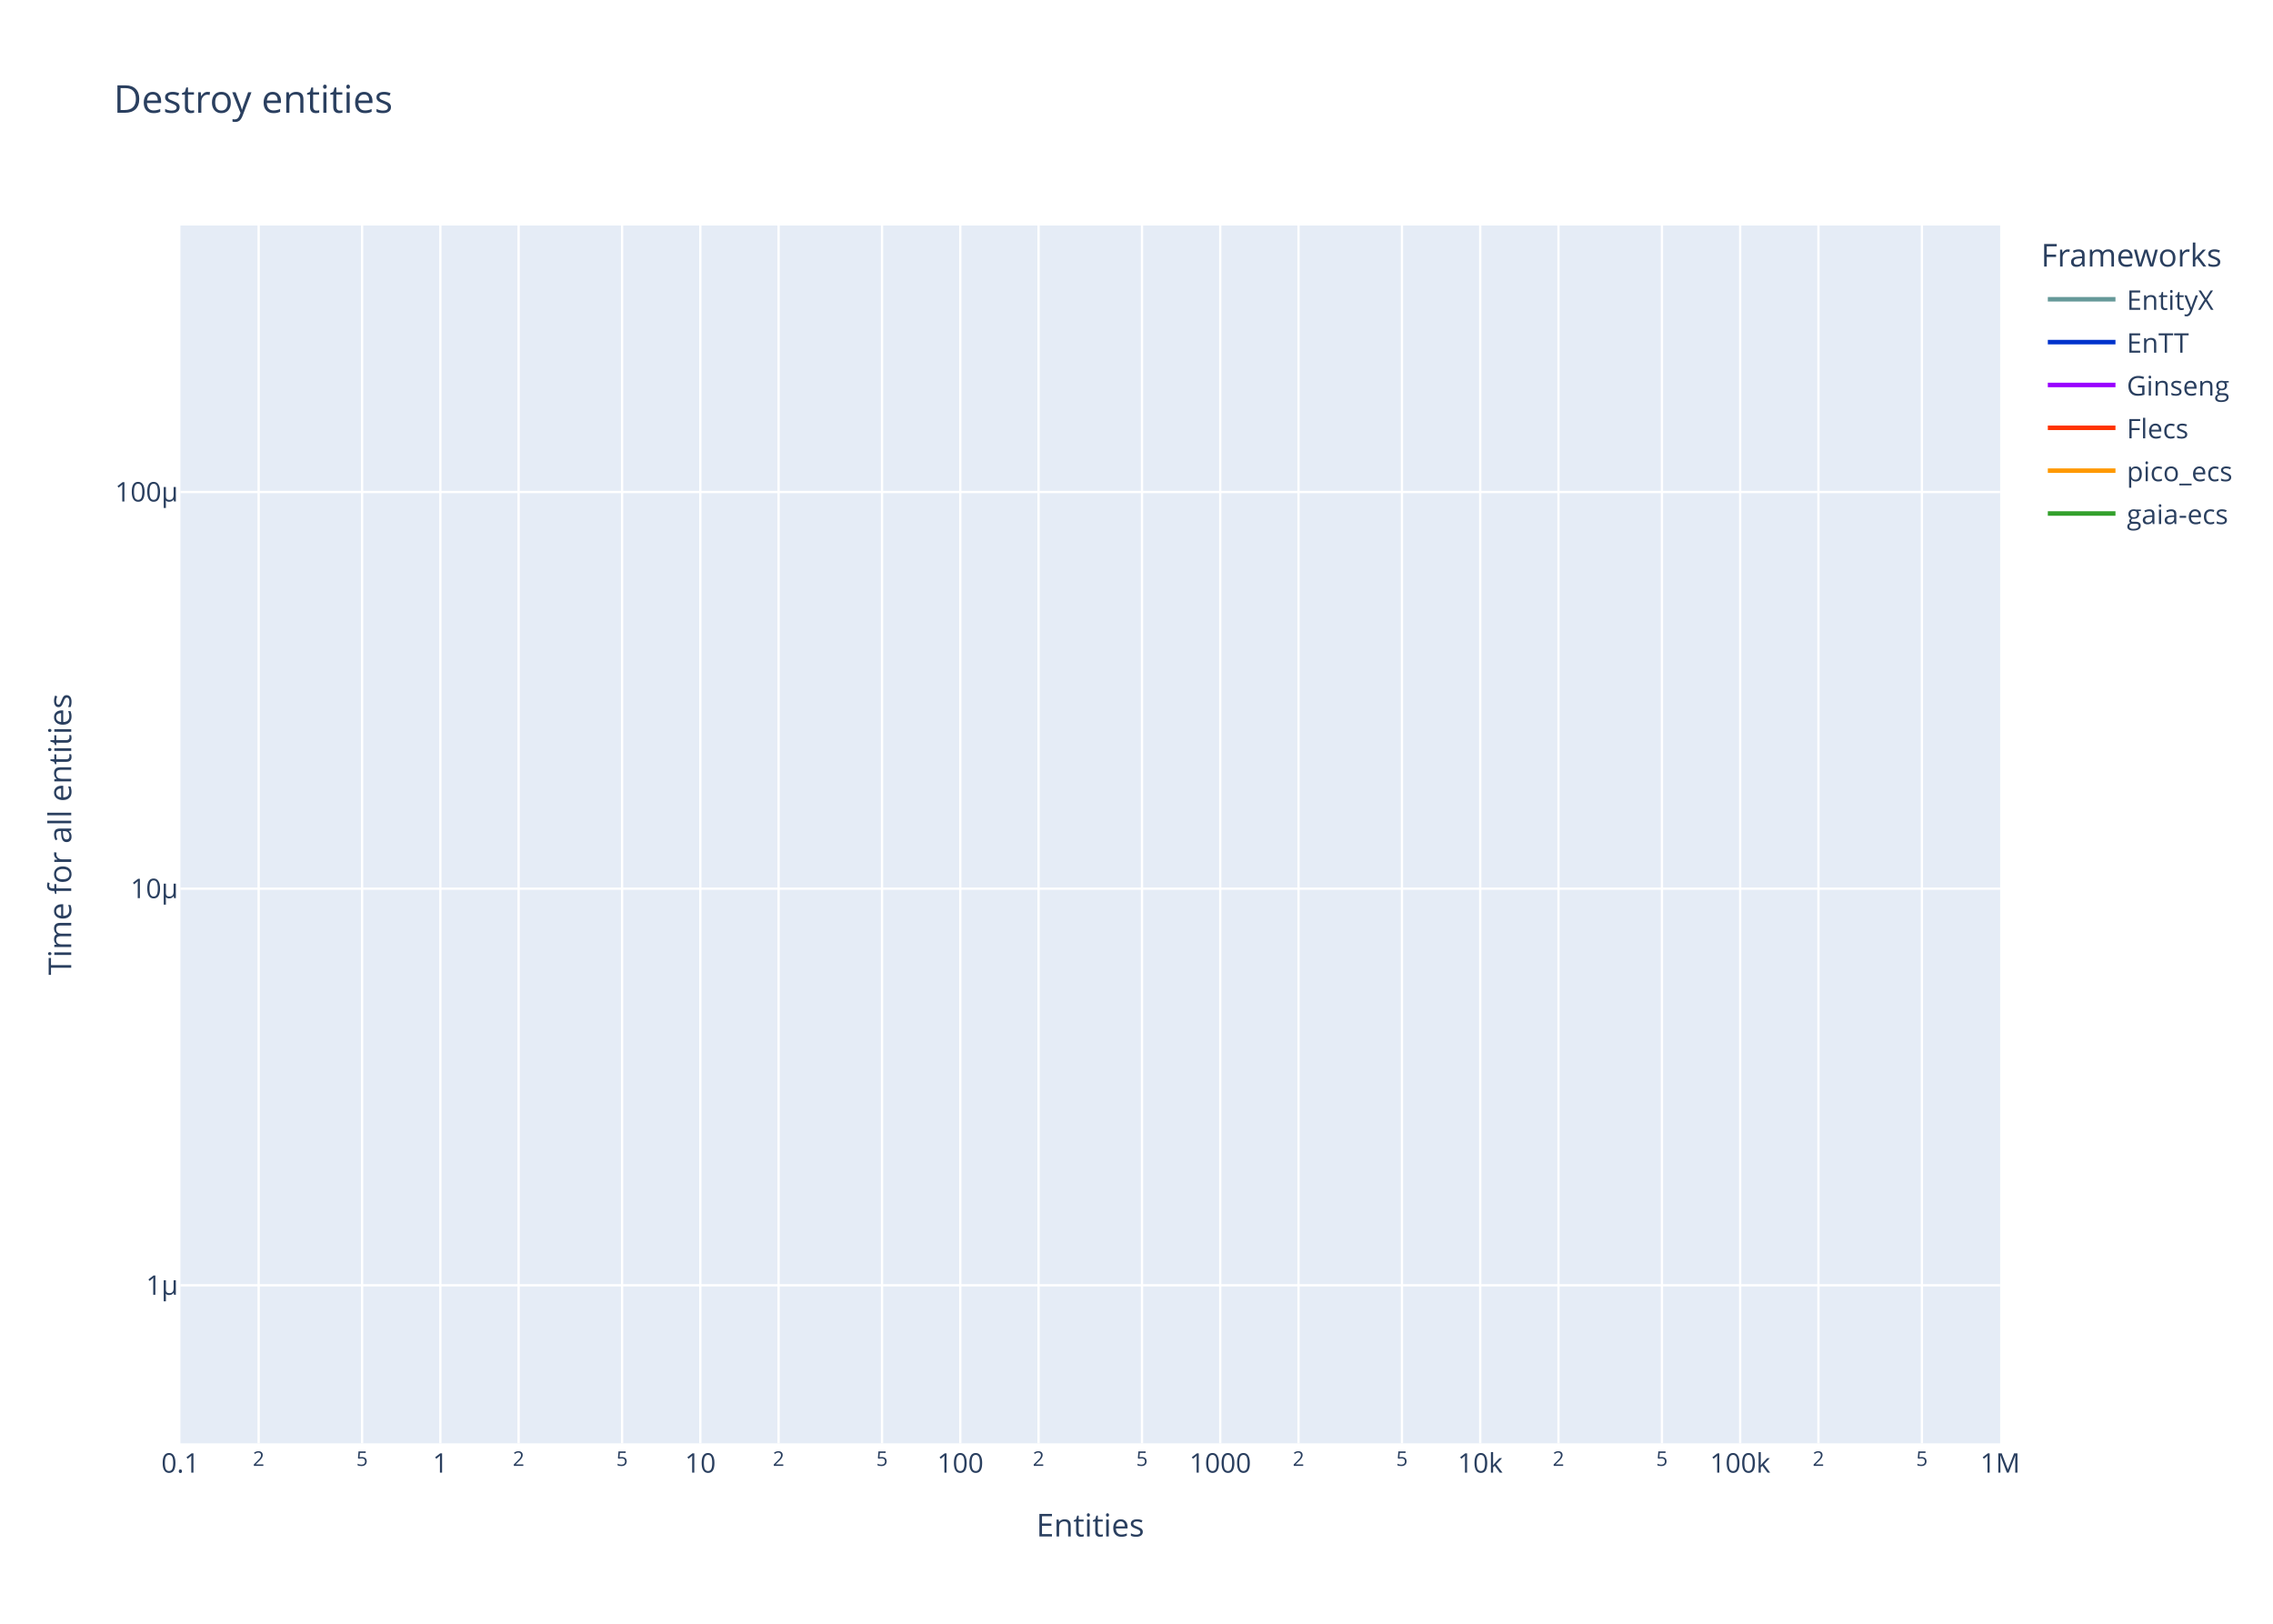
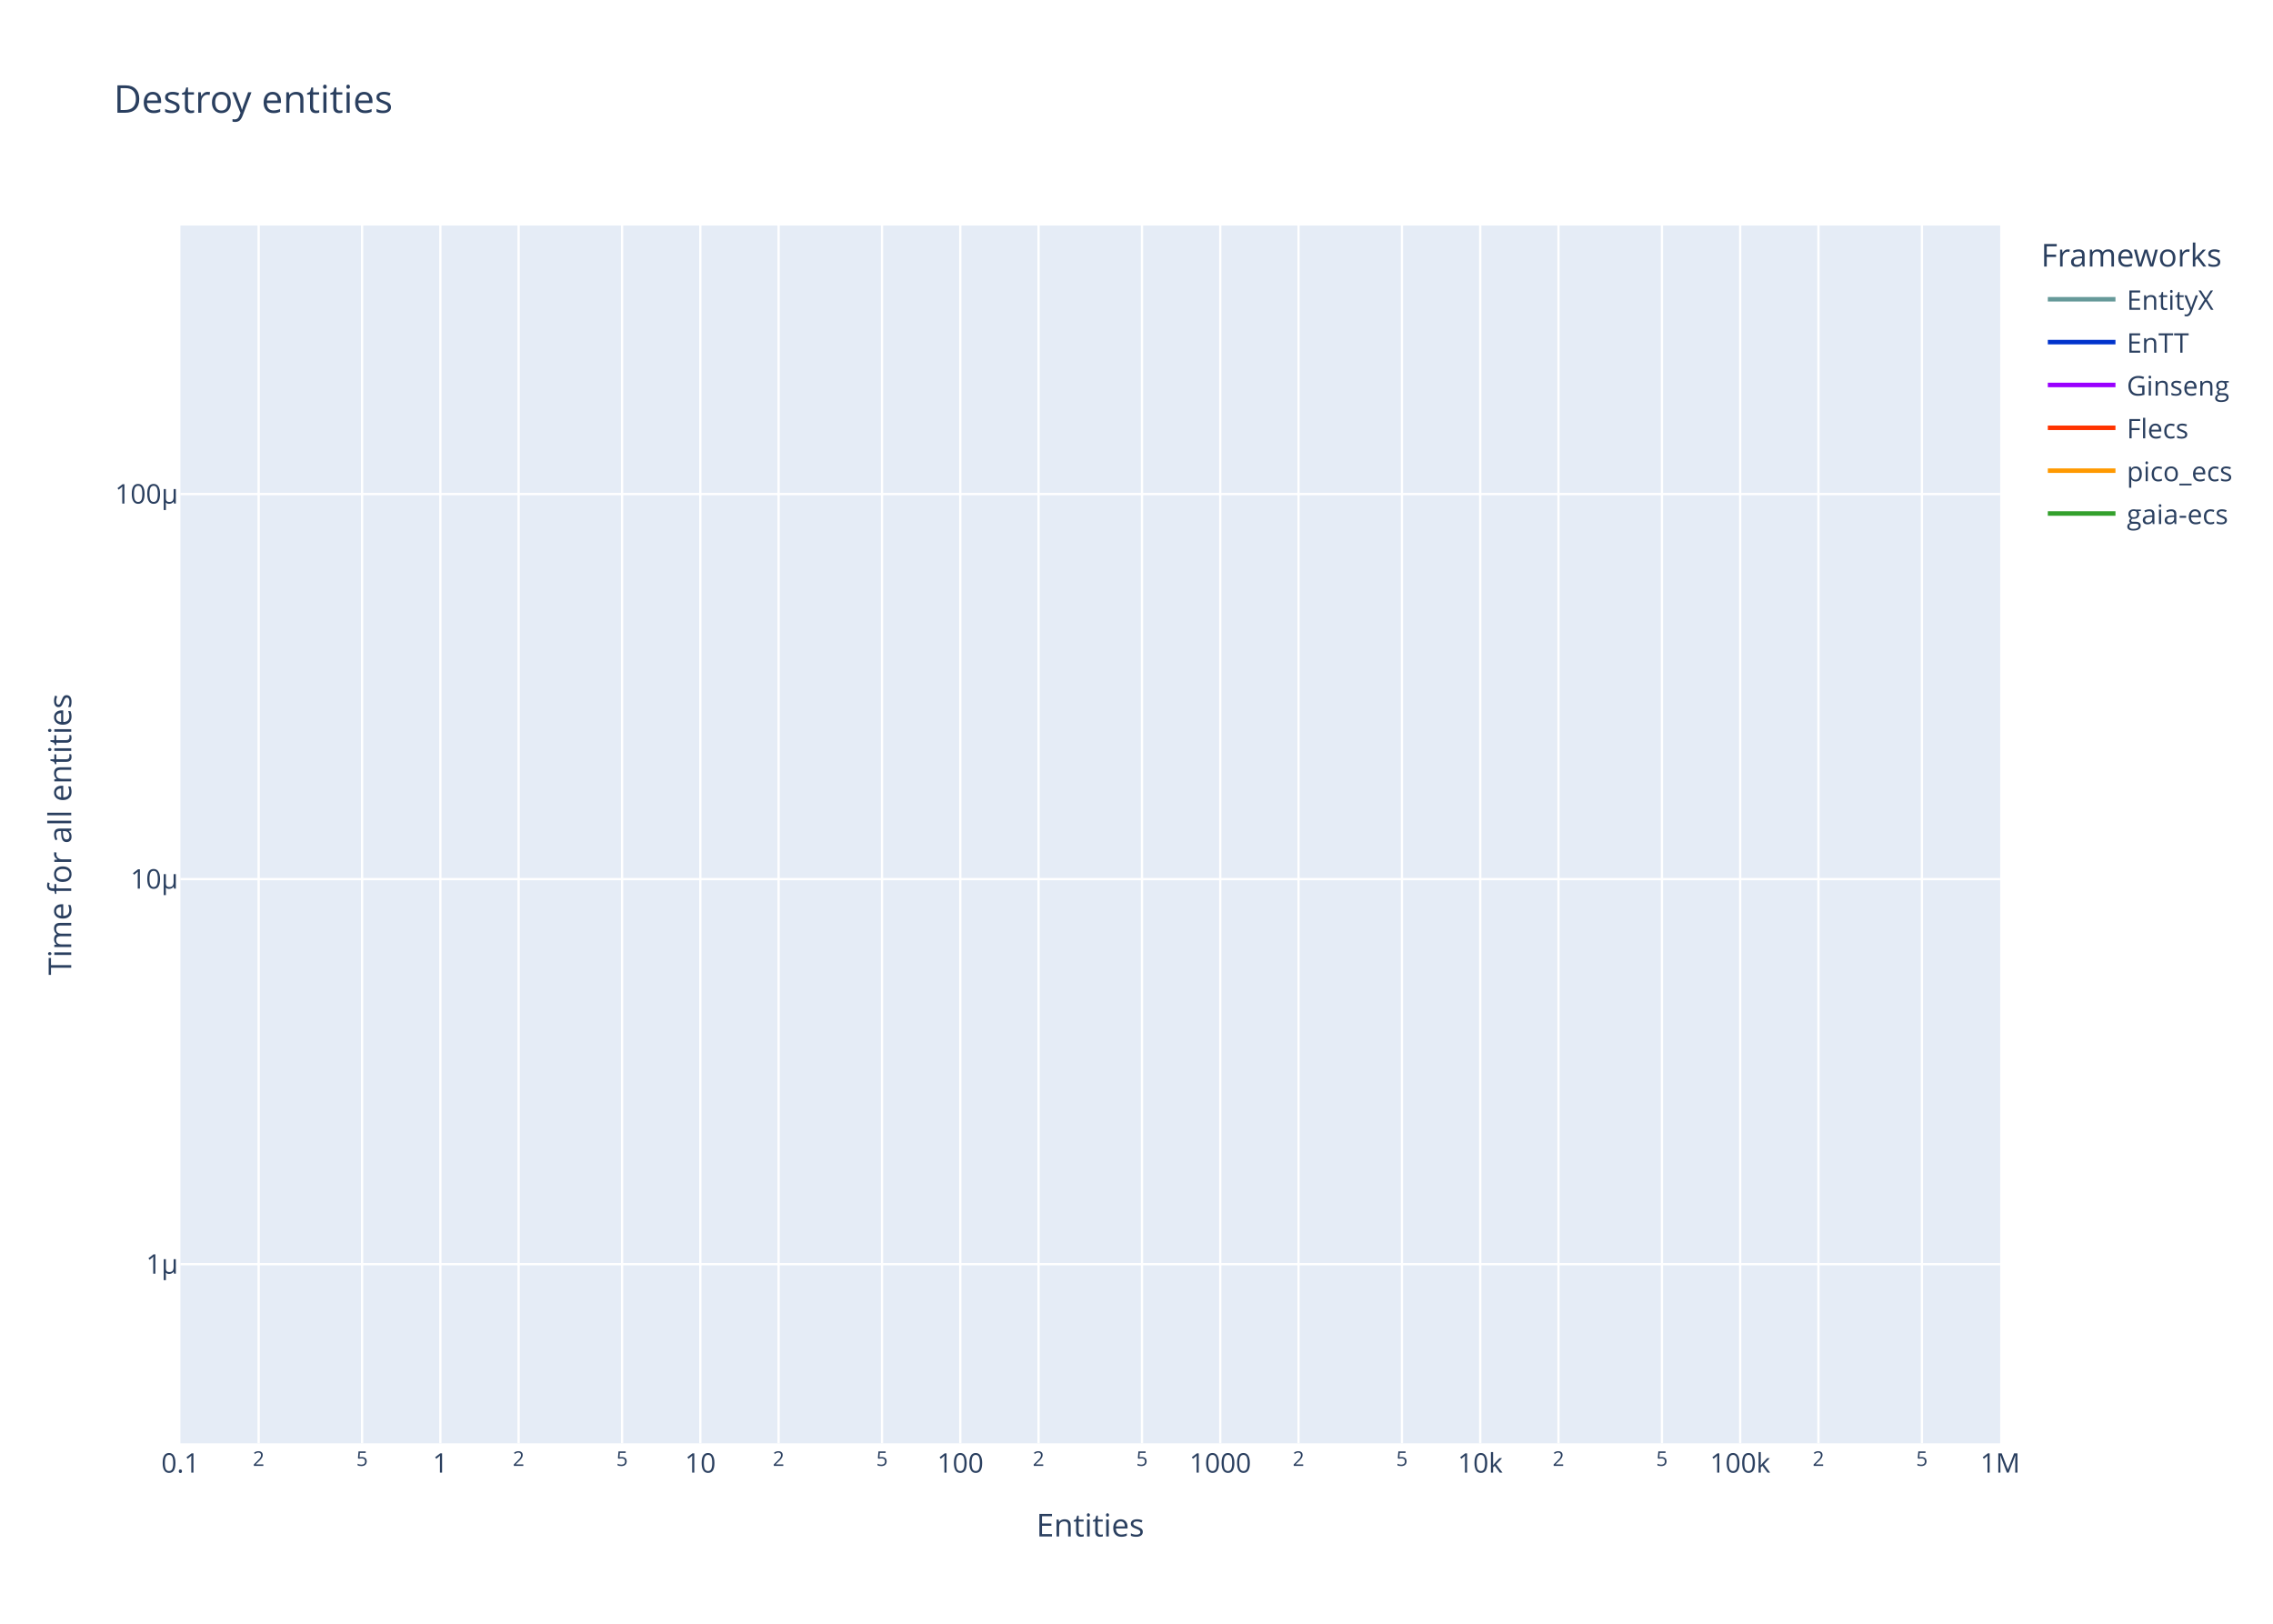
<svg xmlns="http://www.w3.org/2000/svg" class="main-svg" width="1008" height="720" style="" viewBox="0 0 1008 720">
  <rect x="0" y="0" width="1008" height="720" style="fill: rgb(255, 255, 255); fill-opacity: 1;" />
-   <defs id="defs-2ba8bd">
+   <defs id="defs-f81a33">
    <g class="clips">
-       <clipPath id="clip2ba8bdxyplot" class="plotclip">
+       <clipPath id="clipf81a33xyplot" class="plotclip">
        <rect width="807" height="540" />
      </clipPath>
-       <clipPath class="axesclip" id="clip2ba8bdx">
+       <clipPath class="axesclip" id="clipf81a33x">
        <rect x="80" y="0" width="807" height="720" />
      </clipPath>
-       <clipPath class="axesclip" id="clip2ba8bdy">
+       <clipPath class="axesclip" id="clipf81a33y">
        <rect x="0" y="100" width="1008" height="540" />
      </clipPath>
-       <clipPath class="axesclip" id="clip2ba8bdxy">
+       <clipPath class="axesclip" id="clipf81a33xy">
        <rect x="80" y="100" width="807" height="540" />
      </clipPath>
    </g>
    <g class="gradients" />
    <g class="patterns" />
  </defs>
  <g class="bglayer">
    <rect class="bg" x="80" y="100" width="807" height="540" style="fill: rgb(229, 236, 246); fill-opacity: 1; stroke-width: 0;" />
  </g>
  <g class="layer-below">
    <g class="imagelayer" />
    <g class="shapelayer" />
  </g>
  <g class="cartesianlayer">
    <g class="subplot xy">
      <g class="layer-subplot">
        <g class="shapelayer" />
        <g class="imagelayer" />
      </g>
      <g class="minor-gridlayer">
        <g class="x" />
        <g class="y" />
      </g>
      <g class="gridlayer">
        <g class="x">
          <path class="xgrid crisp" transform="translate(114.7,0)" d="M0,100v540" style="stroke: rgb(255, 255, 255); stroke-opacity: 1; stroke-width: 1px;" />
          <path class="xgrid crisp" transform="translate(160.58,0)" d="M0,100v540" style="stroke: rgb(255, 255, 255); stroke-opacity: 1; stroke-width: 1px;" />
          <path class="xgrid crisp" transform="translate(195.29,0)" d="M0,100v540" style="stroke: rgb(255, 255, 255); stroke-opacity: 1; stroke-width: 1px;" />
          <path class="xgrid crisp" transform="translate(229.99,0)" d="M0,100v540" style="stroke: rgb(255, 255, 255); stroke-opacity: 1; stroke-width: 1px;" />
          <path class="xgrid crisp" transform="translate(275.87,0)" d="M0,100v540" style="stroke: rgb(255, 255, 255); stroke-opacity: 1; stroke-width: 1px;" />
          <path class="xgrid crisp" transform="translate(310.57,0)" d="M0,100v540" style="stroke: rgb(255, 255, 255); stroke-opacity: 1; stroke-width: 1px;" />
          <path class="xgrid crisp" transform="translate(345.28,0)" d="M0,100v540" style="stroke: rgb(255, 255, 255); stroke-opacity: 1; stroke-width: 1px;" />
          <path class="xgrid crisp" transform="translate(391.15,0)" d="M0,100v540" style="stroke: rgb(255, 255, 255); stroke-opacity: 1; stroke-width: 1px;" />
          <path class="xgrid crisp" transform="translate(425.86,0)" d="M0,100v540" style="stroke: rgb(255, 255, 255); stroke-opacity: 1; stroke-width: 1px;" />
          <path class="xgrid crisp" transform="translate(460.56,0)" d="M0,100v540" style="stroke: rgb(255, 255, 255); stroke-opacity: 1; stroke-width: 1px;" />
          <path class="xgrid crisp" transform="translate(506.44,0)" d="M0,100v540" style="stroke: rgb(255, 255, 255); stroke-opacity: 1; stroke-width: 1px;" />
          <path class="xgrid crisp" transform="translate(541.14,0)" d="M0,100v540" style="stroke: rgb(255, 255, 255); stroke-opacity: 1; stroke-width: 1px;" />
          <path class="xgrid crisp" transform="translate(575.85,0)" d="M0,100v540" style="stroke: rgb(255, 255, 255); stroke-opacity: 1; stroke-width: 1px;" />
          <path class="xgrid crisp" transform="translate(621.72,0)" d="M0,100v540" style="stroke: rgb(255, 255, 255); stroke-opacity: 1; stroke-width: 1px;" />
          <path class="xgrid crisp" transform="translate(656.43,0)" d="M0,100v540" style="stroke: rgb(255, 255, 255); stroke-opacity: 1; stroke-width: 1px;" />
          <path class="xgrid crisp" transform="translate(691.13,0)" d="M0,100v540" style="stroke: rgb(255, 255, 255); stroke-opacity: 1; stroke-width: 1px;" />
          <path class="xgrid crisp" transform="translate(737.01,0)" d="M0,100v540" style="stroke: rgb(255, 255, 255); stroke-opacity: 1; stroke-width: 1px;" />
          <path class="xgrid crisp" transform="translate(771.71,0)" d="M0,100v540" style="stroke: rgb(255, 255, 255); stroke-opacity: 1; stroke-width: 1px;" />
          <path class="xgrid crisp" transform="translate(806.42,0)" d="M0,100v540" style="stroke: rgb(255, 255, 255); stroke-opacity: 1; stroke-width: 1px;" />
          <path class="xgrid crisp" transform="translate(852.3,0)" d="M0,100v540" style="stroke: rgb(255, 255, 255); stroke-opacity: 1; stroke-width: 1px;" />
        </g>
        <g class="y">
-           <path class="ygrid crisp" transform="translate(0,569.93)" d="M80,0h807" style="stroke: rgb(255, 255, 255); stroke-opacity: 1; stroke-width: 1px;" />
-           <path class="ygrid crisp" transform="translate(0,394.05)" d="M80,0h807" style="stroke: rgb(255, 255, 255); stroke-opacity: 1; stroke-width: 1px;" />
-           <path class="ygrid crisp" transform="translate(0,218.17)" d="M80,0h807" style="stroke: rgb(255, 255, 255); stroke-opacity: 1; stroke-width: 1px;" />
+           <path class="ygrid crisp" transform="translate(0,560.56)" d="M80,0h807" style="stroke: rgb(255, 255, 255); stroke-opacity: 1; stroke-width: 1px;" />
+           <path class="ygrid crisp" transform="translate(0,389.82)" d="M80,0h807" style="stroke: rgb(255, 255, 255); stroke-opacity: 1; stroke-width: 1px;" />
+           <path class="ygrid crisp" transform="translate(0,219.08)" d="M80,0h807" style="stroke: rgb(255, 255, 255); stroke-opacity: 1; stroke-width: 1px;" />
        </g>
      </g>
      <g class="zerolinelayer" />
      <g class="layer-between">
        <g class="shapelayer" />
        <g class="imagelayer" />
      </g>
      <path class="xlines-below" />
      <path class="ylines-below" />
      <g class="overlines-below" />
      <g class="xaxislayer-below" />
      <g class="yaxislayer-below" />
      <g class="overaxes-below" />
-       <g class="plot" transform="translate(80,100)" clip-path="url(#clip2ba8bdxyplot)">
-         <g class="scatterlayer mlayer">
-           <g class="trace scatter trace9e1e23" style="stroke-miterlimit: 2; opacity: 1;">
-             <g class="fills" />
-             <g class="errorbars" />
-             <g class="lines">
-               <path class="js-line" d="M-16140,494.92" style="vector-effect: none; fill: none; stroke: rgb(102, 153, 153); stroke-opacity: 1; stroke-width: 2px; opacity: 1;" />
-             </g>
-             <g class="points" />
-             <g class="text" />
-           </g>
-           <g class="trace scatter trace0f1768" style="stroke-miterlimit: 2; opacity: 1;">
-             <g class="fills" />
-             <g class="errorbars" />
-             <g class="lines">
-               <path class="js-line" d="M-16140,506.57" style="vector-effect: none; fill: none; stroke: rgb(0, 51, 204); stroke-opacity: 1; stroke-width: 2px; opacity: 1;" />
-             </g>
-             <g class="points" />
-             <g class="text" />
-           </g>
-           <g class="trace scatter trace92f1d9" style="stroke-miterlimit: 2; opacity: 1;">
-             <g class="fills" />
-             <g class="errorbars" />
-             <g class="lines">
-               <path class="js-line" d="M-16140,513" style="vector-effect: none; fill: none; stroke: rgb(153, 0, 255); stroke-opacity: 1; stroke-width: 2px; opacity: 1;" />
-             </g>
-             <g class="points" />
-             <g class="text" />
-           </g>
-           <g class="trace scatter traced37612" style="stroke-miterlimit: 2; opacity: 1;">
-             <g class="fills" />
-             <g class="errorbars" />
-             <g class="lines">
-               <path class="js-line" d="M-16140,27" style="vector-effect: none; fill: none; stroke: rgb(255, 51, 0); stroke-opacity: 1; stroke-width: 2px; opacity: 1;" />
-             </g>
-             <g class="points" />
-             <g class="text" />
-           </g>
-           <g class="trace scatter trace4c295c" style="stroke-miterlimit: 2; opacity: 1;">
-             <g class="fills" />
-             <g class="errorbars" />
-             <g class="lines">
-               <path class="js-line" d="M-16140,450.07" style="vector-effect: none; fill: none; stroke: rgb(255, 153, 0); stroke-opacity: 1; stroke-width: 2px; opacity: 1;" />
-             </g>
-             <g class="points" />
-             <g class="text" />
-           </g>
-           <g class="trace scatter traceff9fd9" style="stroke-miterlimit: 2; opacity: 1;">
-             <g class="fills" />
-             <g class="errorbars" />
-             <g class="lines">
-               <path class="js-line" d="M-16140,405.22" style="vector-effect: none; fill: none; stroke: rgb(51, 160, 44); stroke-opacity: 1; stroke-width: 2px; opacity: 1;" />
-             </g>
-             <g class="points" />
-             <g class="text" />
-           </g>
-         </g>
-       </g>
-       <g class="overplot" />
+       <g class="overplot">
+         <g class="xy" transform="translate(80,100)" clip-path="url(#clipf81a33xyplot)">
+           <g class="scatterlayer mlayer">
+             <g class="trace scatter traceb23de4" style="stroke-miterlimit: 2; opacity: 1;">
+               <g class="fills" />
+               <g class="errorbars" />
+               <g class="lines">
+                 <path class="js-line" d="M-16140,497.45" style="vector-effect: none; fill: none; stroke: rgb(102, 153, 153); stroke-opacity: 1; stroke-width: 2px; opacity: 1;" />
+               </g>
+               <g class="points" />
+               <g class="text" />
+             </g>
+             <g class="trace scatter traced1f615" style="stroke-miterlimit: 2; opacity: 1;">
+               <g class="fills" />
+               <g class="errorbars" />
+               <g class="lines">
+                 <path class="js-line" d="M-16140,505.84" style="vector-effect: none; fill: none; stroke: rgb(0, 51, 204); stroke-opacity: 1; stroke-width: 2px; opacity: 1;" />
+               </g>
+               <g class="points" />
+               <g class="text" />
+             </g>
+             <g class="trace scatter trace3a6bda" style="stroke-miterlimit: 2; opacity: 1;">
+               <g class="fills" />
+               <g class="errorbars" />
+               <g class="lines">
+                 <path class="js-line" d="M-16140,513" style="vector-effect: none; fill: none; stroke: rgb(153, 0, 255); stroke-opacity: 1; stroke-width: 2px; opacity: 1;" />
+               </g>
+               <g class="points" />
+               <g class="text" />
+             </g>
+             <g class="trace scatter trace23ebf0" style="stroke-miterlimit: 2; opacity: 1;">
+               <g class="fills" />
+               <g class="errorbars" />
+               <g class="lines">
+                 <path class="js-line" d="M-16140,27" style="vector-effect: none; fill: none; stroke: rgb(255, 51, 0); stroke-opacity: 1; stroke-width: 2px; opacity: 1;" />
+               </g>
+               <g class="points" />
+               <g class="text" />
+             </g>
+             <g class="trace scatter trace61ed4d" style="stroke-miterlimit: 2; opacity: 1;">
+               <g class="fills" />
+               <g class="errorbars" />
+               <g class="lines">
+                 <path class="js-line" d="M-16140,446" style="vector-effect: none; fill: none; stroke: rgb(255, 153, 0); stroke-opacity: 1; stroke-width: 2px; opacity: 1;" />
+               </g>
+               <g class="points" />
+               <g class="text" />
+             </g>
+             <g class="trace scatter traceb0b2d7" style="stroke-miterlimit: 2; opacity: 1;">
+               <g class="fills" />
+               <g class="errorbars" />
+               <g class="lines">
+                 <path class="js-line" d="M-16140,394.6" style="vector-effect: none; fill: none; stroke: rgb(51, 160, 44); stroke-opacity: 1; stroke-width: 2px; opacity: 1;" />
+               </g>
+               <g class="points" />
+               <g class="text" />
+             </g>
+           </g>
+         </g>
+       </g>
      <path class="xlines-above crisp" d="M0,0" style="fill: none;" />
      <path class="ylines-above crisp" d="M0,0" style="fill: none;" />
      <g class="overlines-above" />
      <g class="xaxislayer-above">
        <g class="xtick">
          <text text-anchor="middle" x="0" y="653" transform="translate(80,0)" style="font-family: 'Open Sans', verdana, arial, sans-serif; font-size: 12px; fill: rgb(42, 63, 95); fill-opacity: 1; white-space: pre; opacity: 1;">0.1</text>
        </g>
        <g class="xtick">
          <text text-anchor="middle" x="0" y="650" style="font-family: 'Open Sans', verdana, arial, sans-serif; font-size: 9px; fill: rgb(42, 63, 95); fill-opacity: 1; white-space: pre; opacity: 1;" transform="translate(114.7,0)">2</text>
        </g>
        <g class="xtick">
          <text text-anchor="middle" x="0" y="650" style="font-family: 'Open Sans', verdana, arial, sans-serif; font-size: 9px; fill: rgb(42, 63, 95); fill-opacity: 1; white-space: pre; opacity: 1;" transform="translate(160.58,0)">5</text>
        </g>
        <g class="xtick">
          <text text-anchor="middle" x="0" y="653" style="font-family: 'Open Sans', verdana, arial, sans-serif; font-size: 12px; fill: rgb(42, 63, 95); fill-opacity: 1; white-space: pre; opacity: 1;" transform="translate(195.29,0)">1</text>
        </g>
        <g class="xtick">
          <text text-anchor="middle" x="0" y="650" style="font-family: 'Open Sans', verdana, arial, sans-serif; font-size: 9px; fill: rgb(42, 63, 95); fill-opacity: 1; white-space: pre; opacity: 1;" transform="translate(229.99,0)">2</text>
        </g>
        <g class="xtick">
          <text text-anchor="middle" x="0" y="650" style="font-family: 'Open Sans', verdana, arial, sans-serif; font-size: 9px; fill: rgb(42, 63, 95); fill-opacity: 1; white-space: pre; opacity: 1;" transform="translate(275.87,0)">5</text>
        </g>
        <g class="xtick">
          <text text-anchor="middle" x="0" y="653" style="font-family: 'Open Sans', verdana, arial, sans-serif; font-size: 12px; fill: rgb(42, 63, 95); fill-opacity: 1; white-space: pre; opacity: 1;" transform="translate(310.57,0)">10</text>
        </g>
        <g class="xtick">
          <text text-anchor="middle" x="0" y="650" style="font-family: 'Open Sans', verdana, arial, sans-serif; font-size: 9px; fill: rgb(42, 63, 95); fill-opacity: 1; white-space: pre; opacity: 1;" transform="translate(345.28,0)">2</text>
        </g>
        <g class="xtick">
          <text text-anchor="middle" x="0" y="650" style="font-family: 'Open Sans', verdana, arial, sans-serif; font-size: 9px; fill: rgb(42, 63, 95); fill-opacity: 1; white-space: pre; opacity: 1;" transform="translate(391.15,0)">5</text>
        </g>
        <g class="xtick">
          <text text-anchor="middle" x="0" y="653" style="font-family: 'Open Sans', verdana, arial, sans-serif; font-size: 12px; fill: rgb(42, 63, 95); fill-opacity: 1; white-space: pre; opacity: 1;" transform="translate(425.86,0)">100</text>
        </g>
        <g class="xtick">
          <text text-anchor="middle" x="0" y="650" style="font-family: 'Open Sans', verdana, arial, sans-serif; font-size: 9px; fill: rgb(42, 63, 95); fill-opacity: 1; white-space: pre; opacity: 1;" transform="translate(460.56,0)">2</text>
        </g>
        <g class="xtick">
          <text text-anchor="middle" x="0" y="650" style="font-family: 'Open Sans', verdana, arial, sans-serif; font-size: 9px; fill: rgb(42, 63, 95); fill-opacity: 1; white-space: pre; opacity: 1;" transform="translate(506.44,0)">5</text>
        </g>
        <g class="xtick">
          <text text-anchor="middle" x="0" y="653" style="font-family: 'Open Sans', verdana, arial, sans-serif; font-size: 12px; fill: rgb(42, 63, 95); fill-opacity: 1; white-space: pre; opacity: 1;" transform="translate(541.14,0)">1000</text>
        </g>
        <g class="xtick">
          <text text-anchor="middle" x="0" y="650" style="font-family: 'Open Sans', verdana, arial, sans-serif; font-size: 9px; fill: rgb(42, 63, 95); fill-opacity: 1; white-space: pre; opacity: 1;" transform="translate(575.85,0)">2</text>
        </g>
        <g class="xtick">
          <text text-anchor="middle" x="0" y="650" style="font-family: 'Open Sans', verdana, arial, sans-serif; font-size: 9px; fill: rgb(42, 63, 95); fill-opacity: 1; white-space: pre; opacity: 1;" transform="translate(621.72,0)">5</text>
        </g>
        <g class="xtick">
          <text text-anchor="middle" x="0" y="653" style="font-family: 'Open Sans', verdana, arial, sans-serif; font-size: 12px; fill: rgb(42, 63, 95); fill-opacity: 1; white-space: pre; opacity: 1;" transform="translate(656.43,0)">10k</text>
        </g>
        <g class="xtick">
          <text text-anchor="middle" x="0" y="650" style="font-family: 'Open Sans', verdana, arial, sans-serif; font-size: 9px; fill: rgb(42, 63, 95); fill-opacity: 1; white-space: pre; opacity: 1;" transform="translate(691.13,0)">2</text>
        </g>
        <g class="xtick">
          <text text-anchor="middle" x="0" y="650" style="font-family: 'Open Sans', verdana, arial, sans-serif; font-size: 9px; fill: rgb(42, 63, 95); fill-opacity: 1; white-space: pre; opacity: 1;" transform="translate(737.01,0)">5</text>
        </g>
        <g class="xtick">
          <text text-anchor="middle" x="0" y="653" style="font-family: 'Open Sans', verdana, arial, sans-serif; font-size: 12px; fill: rgb(42, 63, 95); fill-opacity: 1; white-space: pre; opacity: 1;" transform="translate(771.71,0)">100k</text>
        </g>
        <g class="xtick">
          <text text-anchor="middle" x="0" y="650" style="font-family: 'Open Sans', verdana, arial, sans-serif; font-size: 9px; fill: rgb(42, 63, 95); fill-opacity: 1; white-space: pre; opacity: 1;" transform="translate(806.42,0)">2</text>
        </g>
        <g class="xtick">
          <text text-anchor="middle" x="0" y="650" style="font-family: 'Open Sans', verdana, arial, sans-serif; font-size: 9px; fill: rgb(42, 63, 95); fill-opacity: 1; white-space: pre; opacity: 1;" transform="translate(852.3,0)">5</text>
        </g>
        <g class="xtick">
          <text text-anchor="middle" x="0" y="653" style="font-family: 'Open Sans', verdana, arial, sans-serif; font-size: 12px; fill: rgb(42, 63, 95); fill-opacity: 1; white-space: pre; opacity: 1;" transform="translate(887,0)">1M</text>
        </g>
      </g>
      <g class="yaxislayer-above">
        <g class="ytick">
-           <text text-anchor="end" x="79" y="4.2" transform="translate(0,569.93)" style="font-family: 'Open Sans', verdana, arial, sans-serif; font-size: 12px; fill: rgb(42, 63, 95); fill-opacity: 1; white-space: pre; opacity: 1;">1µ</text>
+           <text text-anchor="end" x="79" y="4.2" transform="translate(0,560.56)" style="font-family: 'Open Sans', verdana, arial, sans-serif; font-size: 12px; fill: rgb(42, 63, 95); fill-opacity: 1; white-space: pre; opacity: 1;">1µ</text>
        </g>
        <g class="ytick">
-           <text text-anchor="end" x="79" y="4.2" style="font-family: 'Open Sans', verdana, arial, sans-serif; font-size: 12px; fill: rgb(42, 63, 95); fill-opacity: 1; white-space: pre; opacity: 1;" transform="translate(0,394.05)">10µ</text>
+           <text text-anchor="end" x="79" y="4.2" style="font-family: 'Open Sans', verdana, arial, sans-serif; font-size: 12px; fill: rgb(42, 63, 95); fill-opacity: 1; white-space: pre; opacity: 1;" transform="translate(0,389.82)">10µ</text>
        </g>
        <g class="ytick">
-           <text text-anchor="end" x="79" y="4.2" style="font-family: 'Open Sans', verdana, arial, sans-serif; font-size: 12px; fill: rgb(42, 63, 95); fill-opacity: 1; white-space: pre; opacity: 1;" transform="translate(0,218.17)">100µ</text>
+           <text text-anchor="end" x="79" y="4.2" style="font-family: 'Open Sans', verdana, arial, sans-serif; font-size: 12px; fill: rgb(42, 63, 95); fill-opacity: 1; white-space: pre; opacity: 1;" transform="translate(0,219.08)">100µ</text>
        </g>
      </g>
      <g class="overaxes-above" />
    </g>
  </g>
  <g class="polarlayer" />
  <g class="smithlayer" />
  <g class="ternarylayer" />
  <g class="geolayer" />
  <g class="funnelarealayer" />
  <g class="pielayer" />
  <g class="iciclelayer" />
  <g class="treemaplayer" />
  <g class="sunburstlayer" />
  <g class="glimages" />
-   <defs id="topdefs-2ba8bd">
+   <defs id="topdefs-f81a33">
    <g class="clips" />
-     <clipPath id="legend2ba8bd">
+     <clipPath id="legendf81a33">
      <rect width="93" height="143" x="0" y="0" />
    </clipPath>
  </defs>
  <g class="layer-above">
    <g class="imagelayer" />
    <g class="shapelayer" />
  </g>
  <g class="infolayer">
    <g class="legend" pointer-events="all" transform="translate(903.14,100)">
      <rect class="bg" shape-rendering="crispEdges" width="93" height="143" x="0" y="0" style="stroke: rgb(68, 68, 68); stroke-opacity: 1; fill: rgb(255, 255, 255); fill-opacity: 1; stroke-width: 0px;" />
-       <g class="scrollbox" transform="" clip-path="url(#legend2ba8bd)">
+       <g class="scrollbox" transform="" clip-path="url(#legendf81a33)">
        <text class="legendtitletext" text-anchor="start" x="2" y="18.2" style="font-family: 'Open Sans', verdana, arial, sans-serif; font-size: 14px; fill: rgb(42, 63, 95); fill-opacity: 1; white-space: pre;">Frameworks</text>
        <g class="groups" transform="">
          <g class="traces" transform="translate(0,32.7)" style="opacity: 1;">
            <text class="legendtext" text-anchor="start" x="40" y="4.68" style="font-family: 'Open Sans', verdana, arial, sans-serif; font-size: 12px; fill: rgb(42, 63, 95); fill-opacity: 1; white-space: pre;">EntityX</text>
            <g class="layers" style="opacity: 1;">
              <g class="legendfill" />
              <g class="legendlines">
                <path class="js-line" d="M5,0h30" style="fill: none; stroke: rgb(102, 153, 153); stroke-opacity: 1; stroke-width: 2px;" />
              </g>
              <g class="legendsymbols">
                <g class="legendpoints" />
              </g>
            </g>
            <rect class="legendtoggle" x="0" y="-9.5" width="87.188" height="19" style="fill: rgb(0, 0, 0); fill-opacity: 0;" />
          </g>
        </g>
        <g class="groups" transform="">
          <g class="traces" transform="translate(0,51.7)" style="opacity: 1;">
            <text class="legendtext" text-anchor="start" x="40" y="4.68" style="font-family: 'Open Sans', verdana, arial, sans-serif; font-size: 12px; fill: rgb(42, 63, 95); fill-opacity: 1; white-space: pre;">EnTT</text>
            <g class="layers" style="opacity: 1;">
              <g class="legendfill" />
              <g class="legendlines">
                <path class="js-line" d="M5,0h30" style="fill: none; stroke: rgb(0, 51, 204); stroke-opacity: 1; stroke-width: 2px;" />
              </g>
              <g class="legendsymbols">
                <g class="legendpoints" />
              </g>
            </g>
            <rect class="legendtoggle" x="0" y="-9.5" width="87.188" height="19" style="fill: rgb(0, 0, 0); fill-opacity: 0;" />
          </g>
        </g>
        <g class="groups" transform="">
          <g class="traces" transform="translate(0,70.7)" style="opacity: 1;">
            <text class="legendtext" text-anchor="start" x="40" y="4.68" style="font-family: 'Open Sans', verdana, arial, sans-serif; font-size: 12px; fill: rgb(42, 63, 95); fill-opacity: 1; white-space: pre;">Ginseng</text>
            <g class="layers" style="opacity: 1;">
              <g class="legendfill" />
              <g class="legendlines">
                <path class="js-line" d="M5,0h30" style="fill: none; stroke: rgb(153, 0, 255); stroke-opacity: 1; stroke-width: 2px;" />
              </g>
              <g class="legendsymbols">
                <g class="legendpoints" />
              </g>
            </g>
            <rect class="legendtoggle" x="0" y="-9.5" width="87.188" height="19" style="fill: rgb(0, 0, 0); fill-opacity: 0;" />
          </g>
        </g>
        <g class="groups" transform="">
          <g class="traces" transform="translate(0,89.7)" style="opacity: 1;">
            <text class="legendtext" text-anchor="start" x="40" y="4.68" style="font-family: 'Open Sans', verdana, arial, sans-serif; font-size: 12px; fill: rgb(42, 63, 95); fill-opacity: 1; white-space: pre;">Flecs</text>
            <g class="layers" style="opacity: 1;">
              <g class="legendfill" />
              <g class="legendlines">
                <path class="js-line" d="M5,0h30" style="fill: none; stroke: rgb(255, 51, 0); stroke-opacity: 1; stroke-width: 2px;" />
              </g>
              <g class="legendsymbols">
                <g class="legendpoints" />
              </g>
            </g>
            <rect class="legendtoggle" x="0" y="-9.5" width="87.188" height="19" style="fill: rgb(0, 0, 0); fill-opacity: 0;" />
          </g>
        </g>
        <g class="groups" transform="">
          <g class="traces" transform="translate(0,108.7)" style="opacity: 1;">
            <text class="legendtext" text-anchor="start" x="40" y="4.68" style="font-family: 'Open Sans', verdana, arial, sans-serif; font-size: 12px; fill: rgb(42, 63, 95); fill-opacity: 1; white-space: pre;">pico_ecs</text>
            <g class="layers" style="opacity: 1;">
              <g class="legendfill" />
              <g class="legendlines">
                <path class="js-line" d="M5,0h30" style="fill: none; stroke: rgb(255, 153, 0); stroke-opacity: 1; stroke-width: 2px;" />
              </g>
              <g class="legendsymbols">
                <g class="legendpoints" />
              </g>
            </g>
            <rect class="legendtoggle" x="0" y="-9.5" width="87.188" height="19" style="fill: rgb(0, 0, 0); fill-opacity: 0;" />
          </g>
        </g>
        <g class="groups" transform="">
          <g class="traces" transform="translate(0,127.7)" style="opacity: 1;">
            <text class="legendtext" text-anchor="start" x="40" y="4.68" style="font-family: 'Open Sans', verdana, arial, sans-serif; font-size: 12px; fill: rgb(42, 63, 95); fill-opacity: 1; white-space: pre;">gaia-ecs</text>
            <g class="layers" style="opacity: 1;">
              <g class="legendfill" />
              <g class="legendlines">
                <path class="js-line" d="M5,0h30" style="fill: none; stroke: rgb(51, 160, 44); stroke-opacity: 1; stroke-width: 2px;" />
              </g>
              <g class="legendsymbols">
                <g class="legendpoints" />
              </g>
            </g>
            <rect class="legendtoggle" x="0" y="-9.5" width="87.188" height="19" style="fill: rgb(0, 0, 0); fill-opacity: 0;" />
          </g>
        </g>
      </g>
      <rect class="scrollbar" rx="20" ry="3" width="0" height="0" x="0" y="0" style="fill: rgb(128, 139, 164); fill-opacity: 1;" />
    </g>
    <g class="g-gtitle">
-       <text class="gtitle" x="50.4" y="50" text-anchor="start" dy="0em" style="font-family: 'Open Sans', verdana, arial, sans-serif; font-size: 17px; fill: rgb(42, 63, 95); opacity: 1; white-space: pre;">Destroy entities</text>
+       <text class="gtitle" x="50.4" y="50" text-anchor="start" dy="0em" style="opacity: 1; font-family: 'Open Sans', verdana, arial, sans-serif; font-size: 17px; fill: rgb(42, 63, 95); fill-opacity: 1; white-space: pre;">Destroy entities</text>
    </g>
    <g class="g-xtitle">
-       <text class="xtitle" x="483.5" y="681.3" text-anchor="middle" style="font-family: 'Open Sans', verdana, arial, sans-serif; font-size: 14px; fill: rgb(42, 63, 95); opacity: 1; white-space: pre;">Entities</text>
+       <text class="xtitle" x="483.5" y="681.3" text-anchor="middle" style="opacity: 1; font-family: 'Open Sans', verdana, arial, sans-serif; font-size: 14px; fill: rgb(42, 63, 95); fill-opacity: 1; white-space: pre;">Entities</text>
    </g>
    <g class="g-ytitle">
-       <text class="ytitle" transform="rotate(-90,31.58438,370)" x="31.584" y="370" text-anchor="middle" style="font-family: 'Open Sans', verdana, arial, sans-serif; font-size: 14px; fill: rgb(42, 63, 95); opacity: 1; white-space: pre;">Time for all entities</text>
+       <text class="ytitle" transform="rotate(-90,31.58438,370)" x="31.584" y="370" text-anchor="middle" style="opacity: 1; font-family: 'Open Sans', verdana, arial, sans-serif; font-size: 14px; fill: rgb(42, 63, 95); fill-opacity: 1; white-space: pre;">Time for all entities</text>
    </g>
  </g>
</svg>
